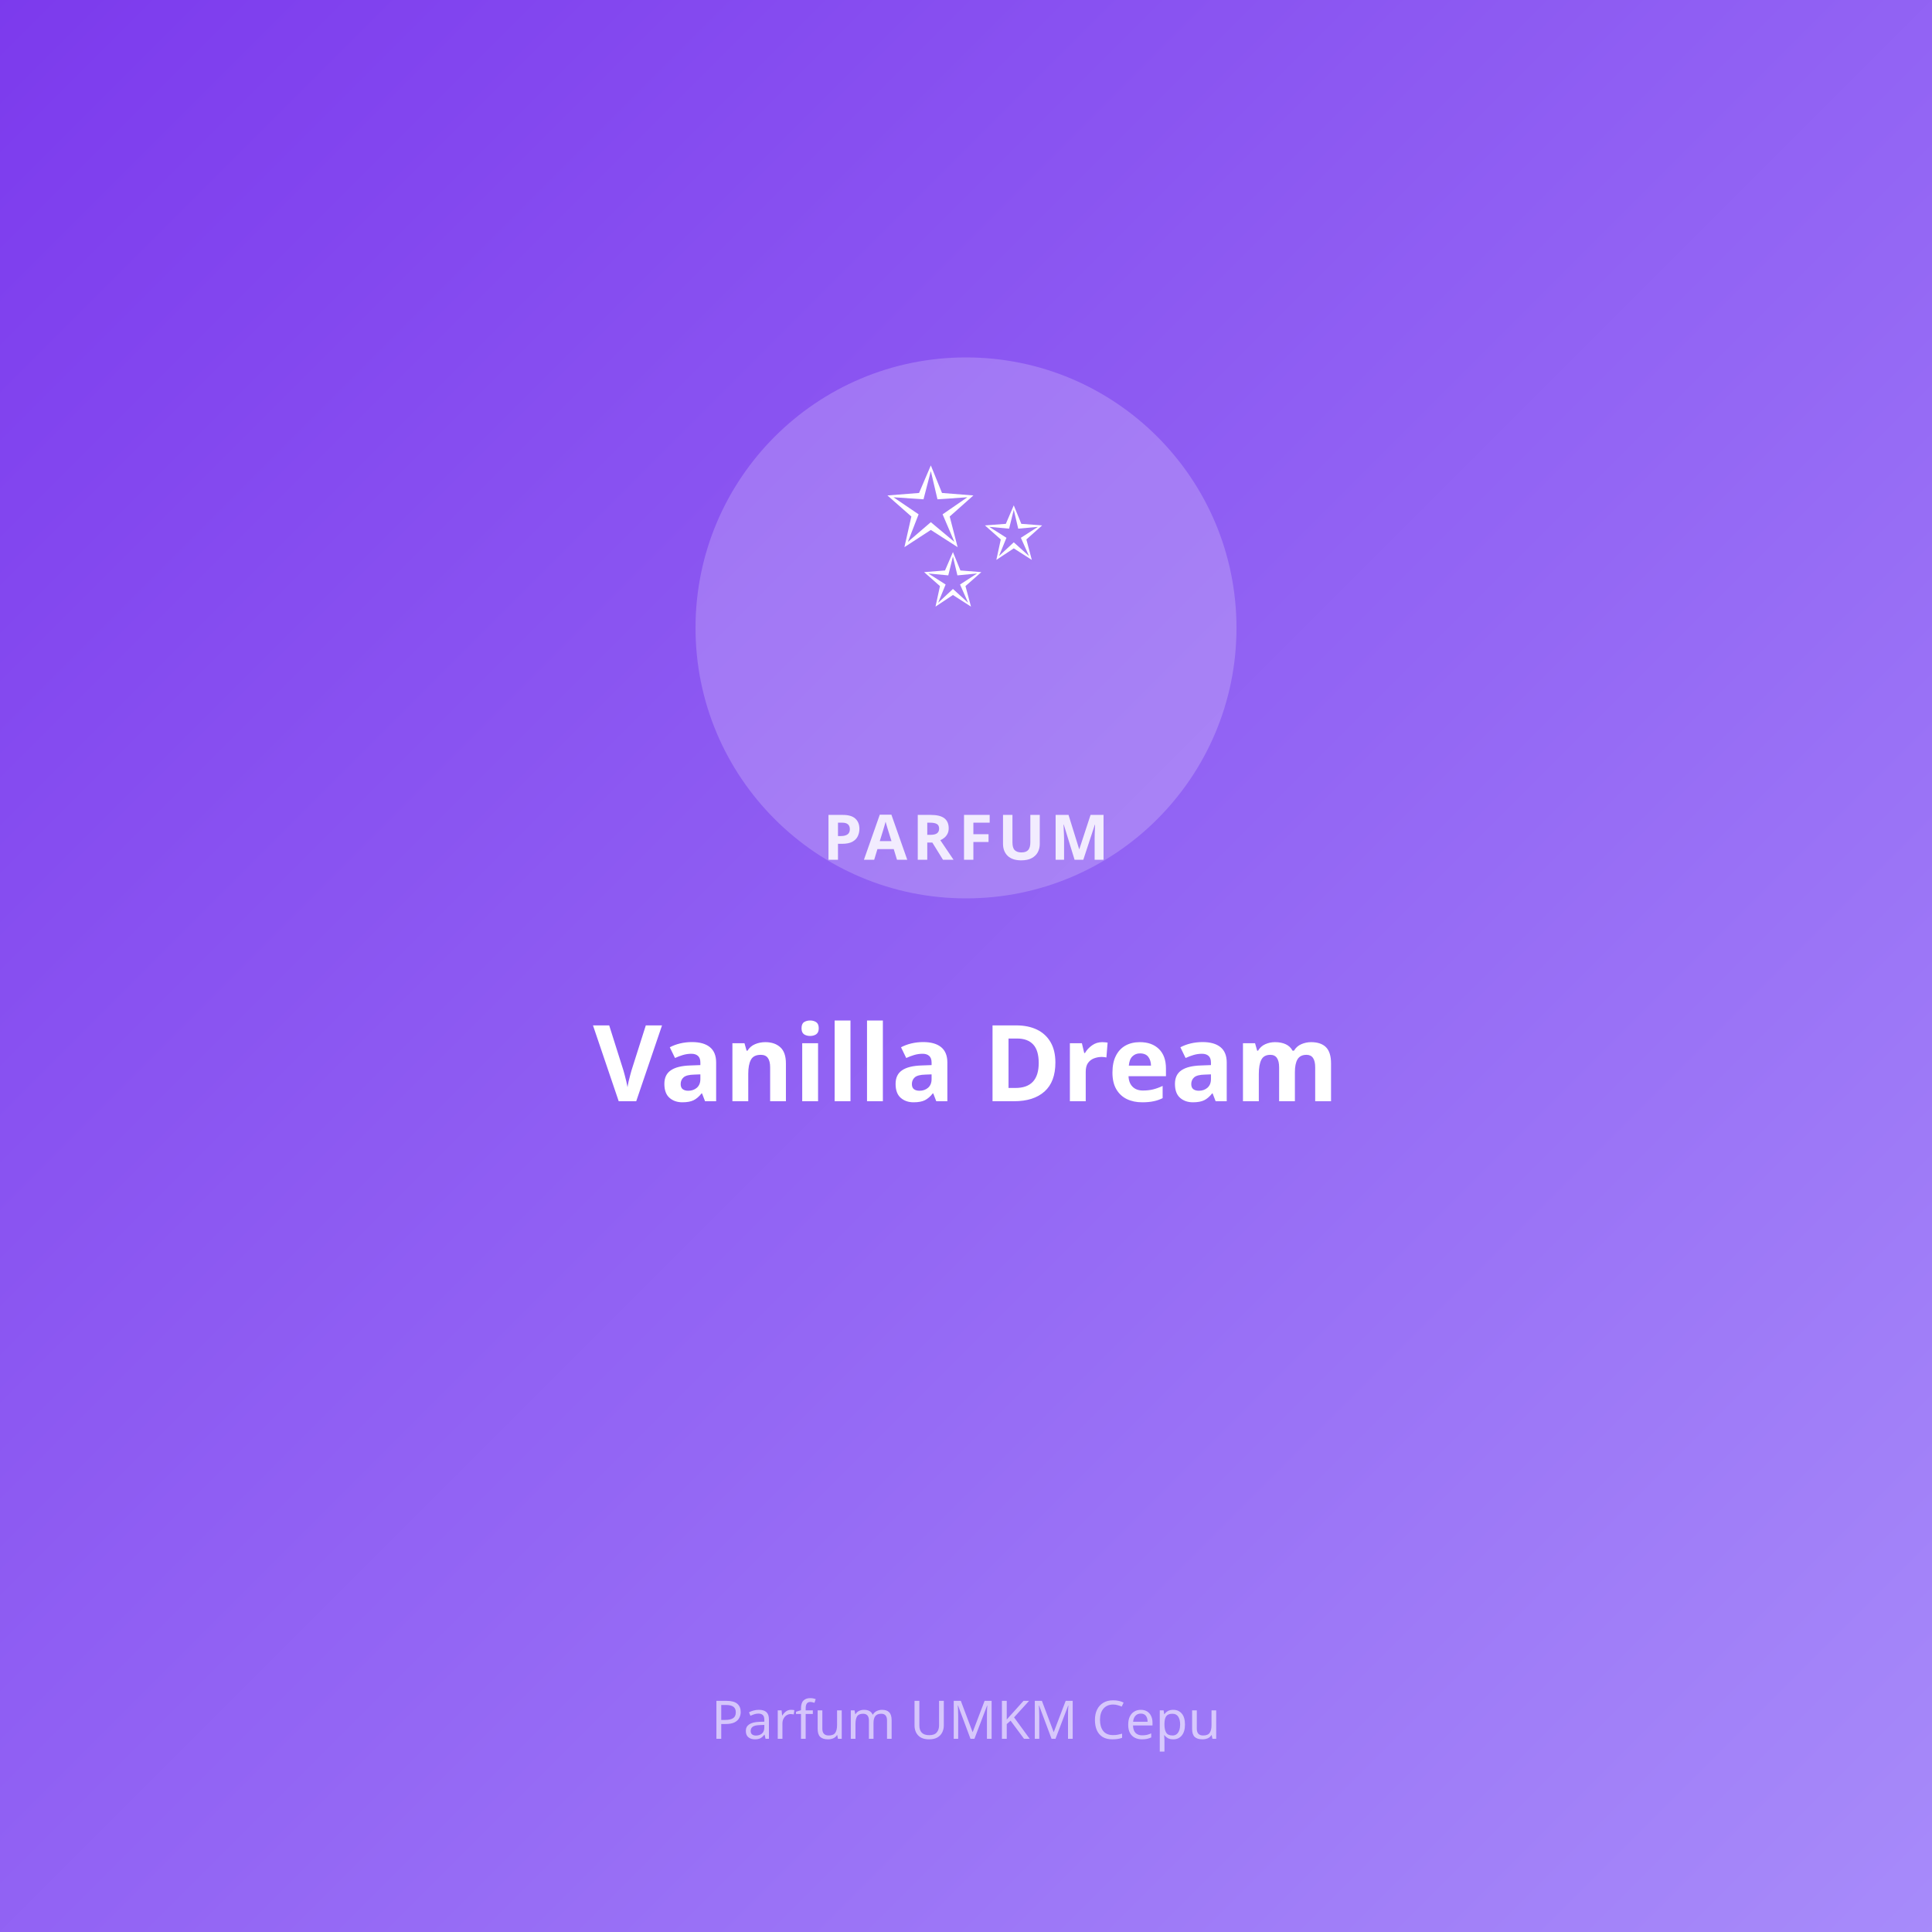
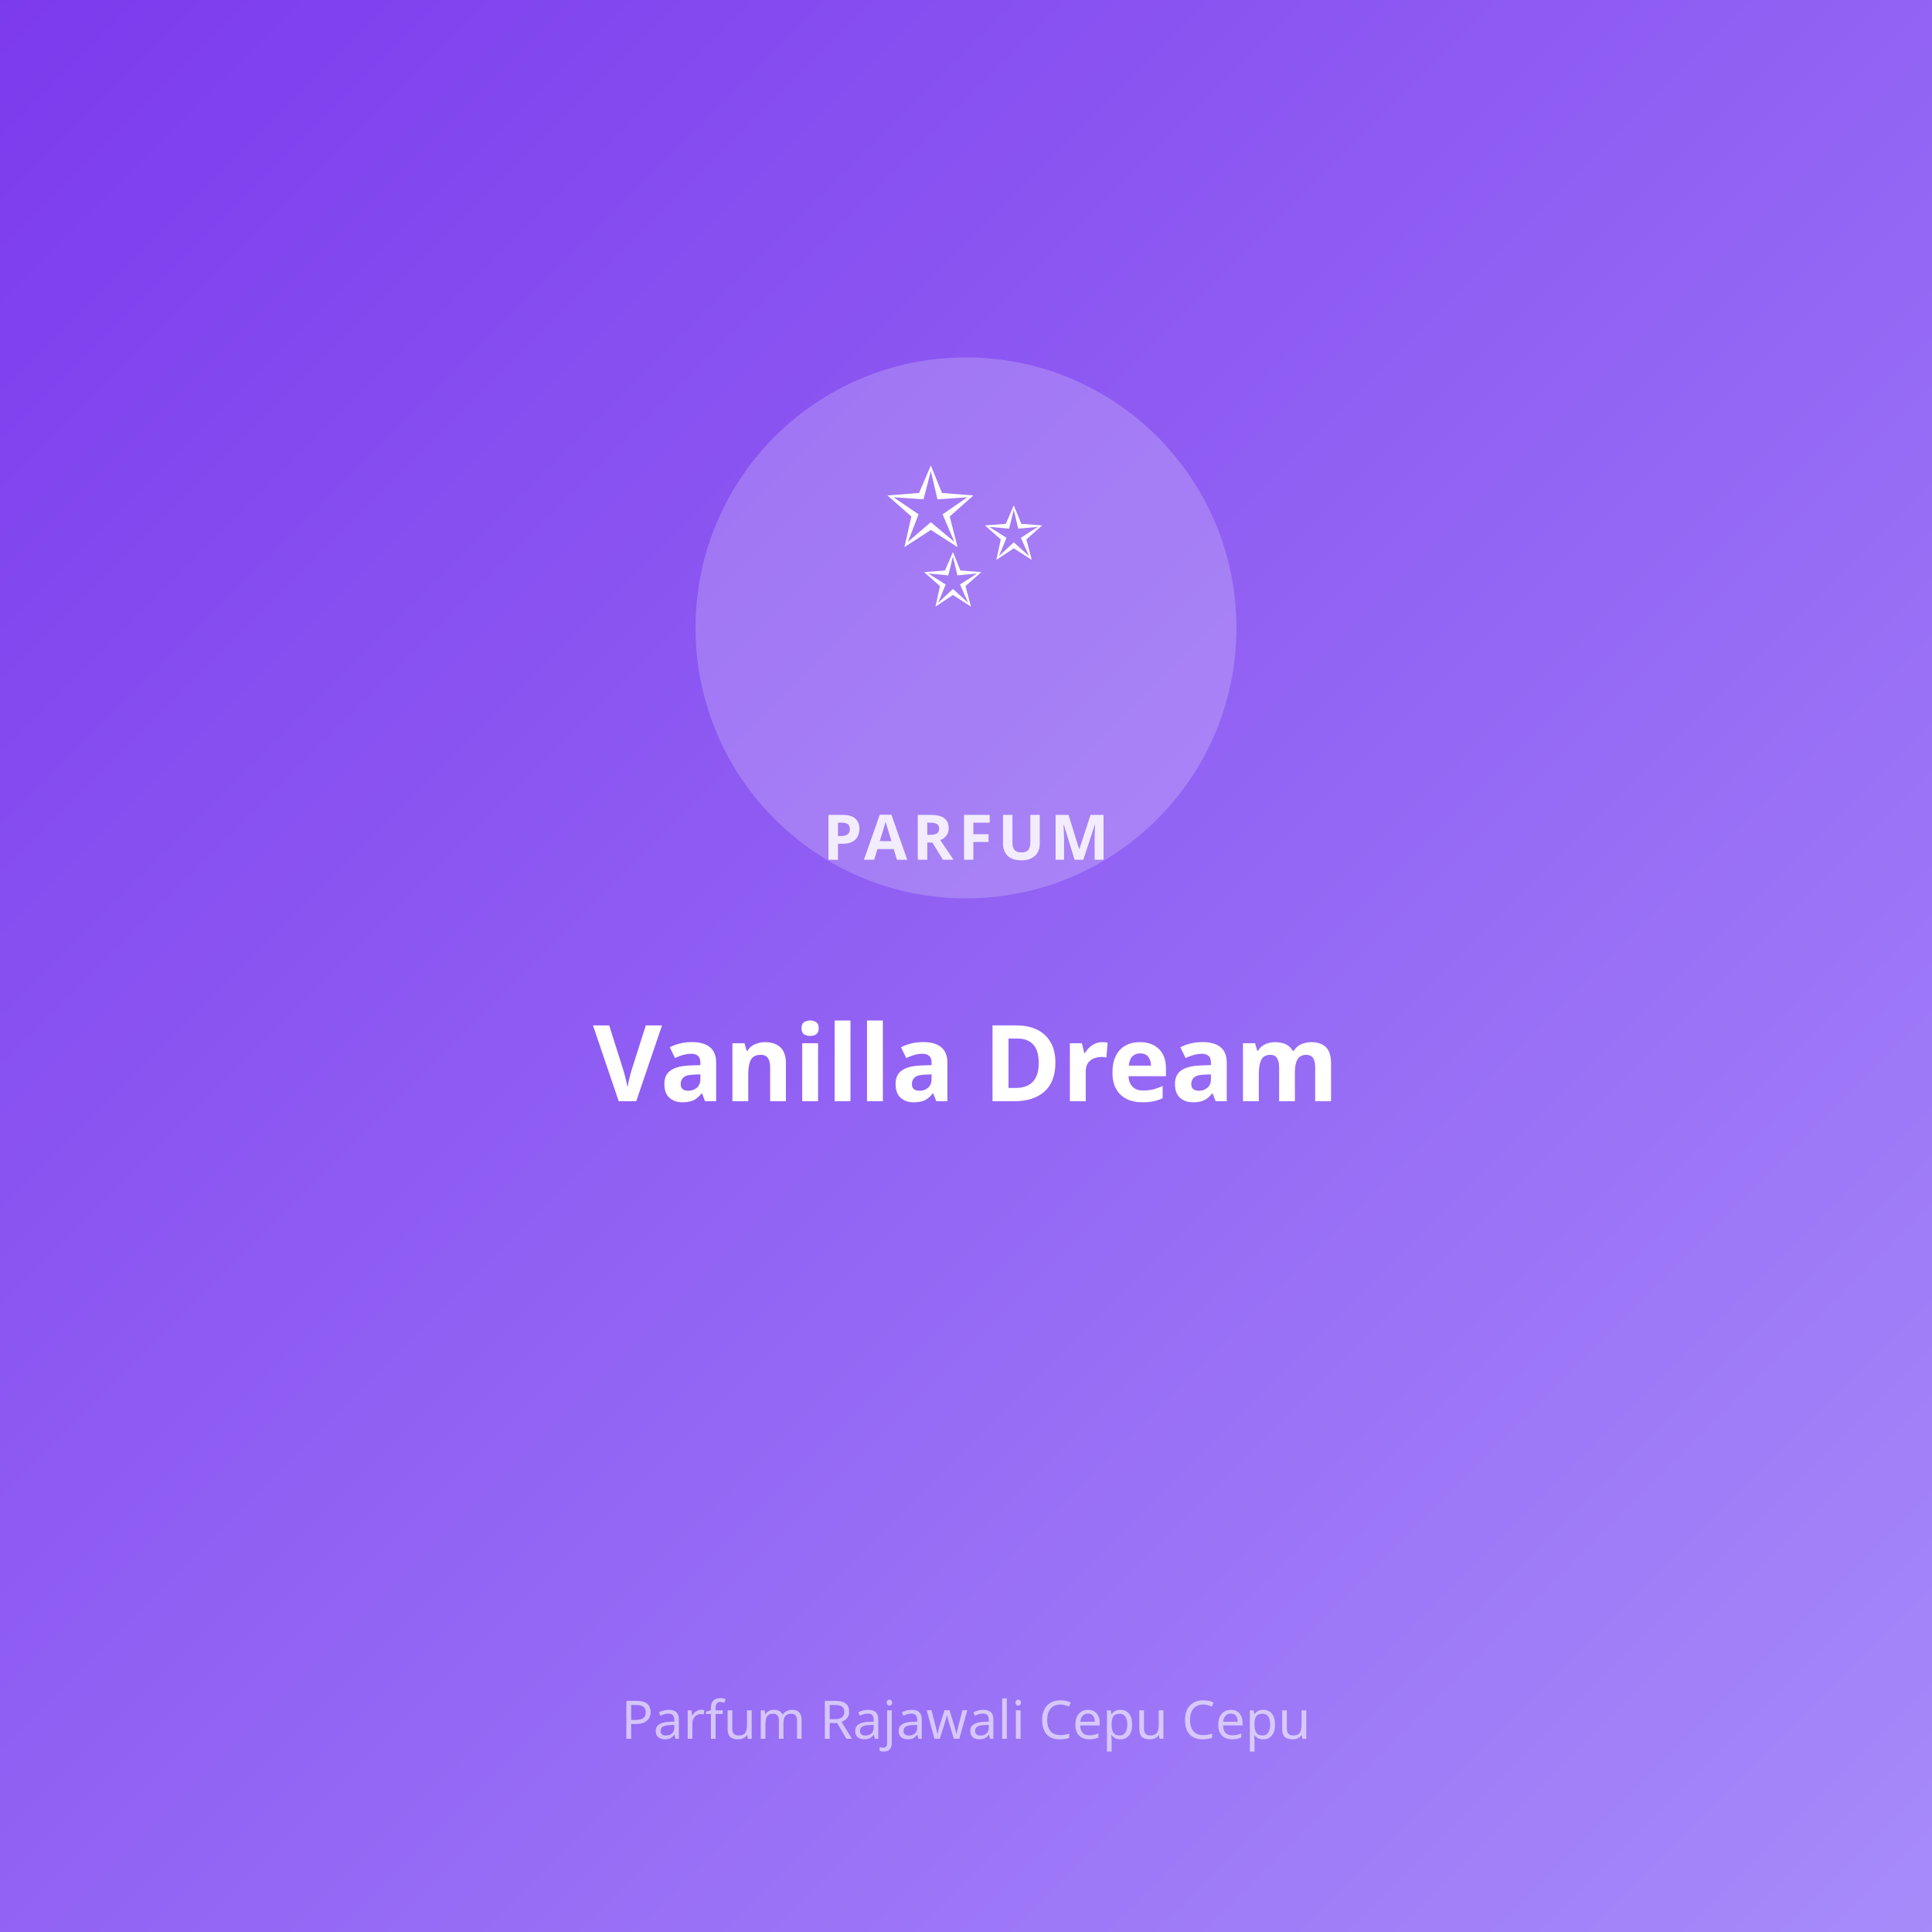
<svg xmlns="http://www.w3.org/2000/svg" width="400" height="400" viewBox="0 0 400 400">
  <defs>
    <linearGradient id="bg" x1="0%" y1="0%" x2="100%" y2="100%">
      <stop offset="0%" style="stop-color:#7c3aed" />
      <stop offset="100%" style="stop-color:#a78bfa" />
    </linearGradient>
  </defs>
  <rect width="400" height="400" fill="url(#bg)" />
  <circle cx="200" cy="130" r="56" fill="rgba(255,255,255,0.2)" />
  <text x="200" y="125" text-anchor="middle" fill="white" font-family="system-ui,sans-serif" font-size="42">✨</text>
  <text x="200" y="178" text-anchor="middle" fill="rgba(255,255,255,0.85)" font-family="system-ui,sans-serif" font-size="13" font-weight="600" letter-spacing="1">PARFUM</text>
  <text x="200" y="228" text-anchor="middle" fill="white" font-family="system-ui,sans-serif" font-size="22" font-weight="700">Vanilla Dream</text>
-   <text x="200" y="360" text-anchor="middle" fill="rgba(255,255,255,0.6)" font-family="system-ui,sans-serif" font-size="11">Parfum UMKM Cepu</text>
+   <text x="200" y="360" text-anchor="middle" fill="rgba(255,255,255,0.6)" font-family="system-ui,sans-serif" font-size="11">Parfum Rajawali Cepu Cepu</text>
</svg>
